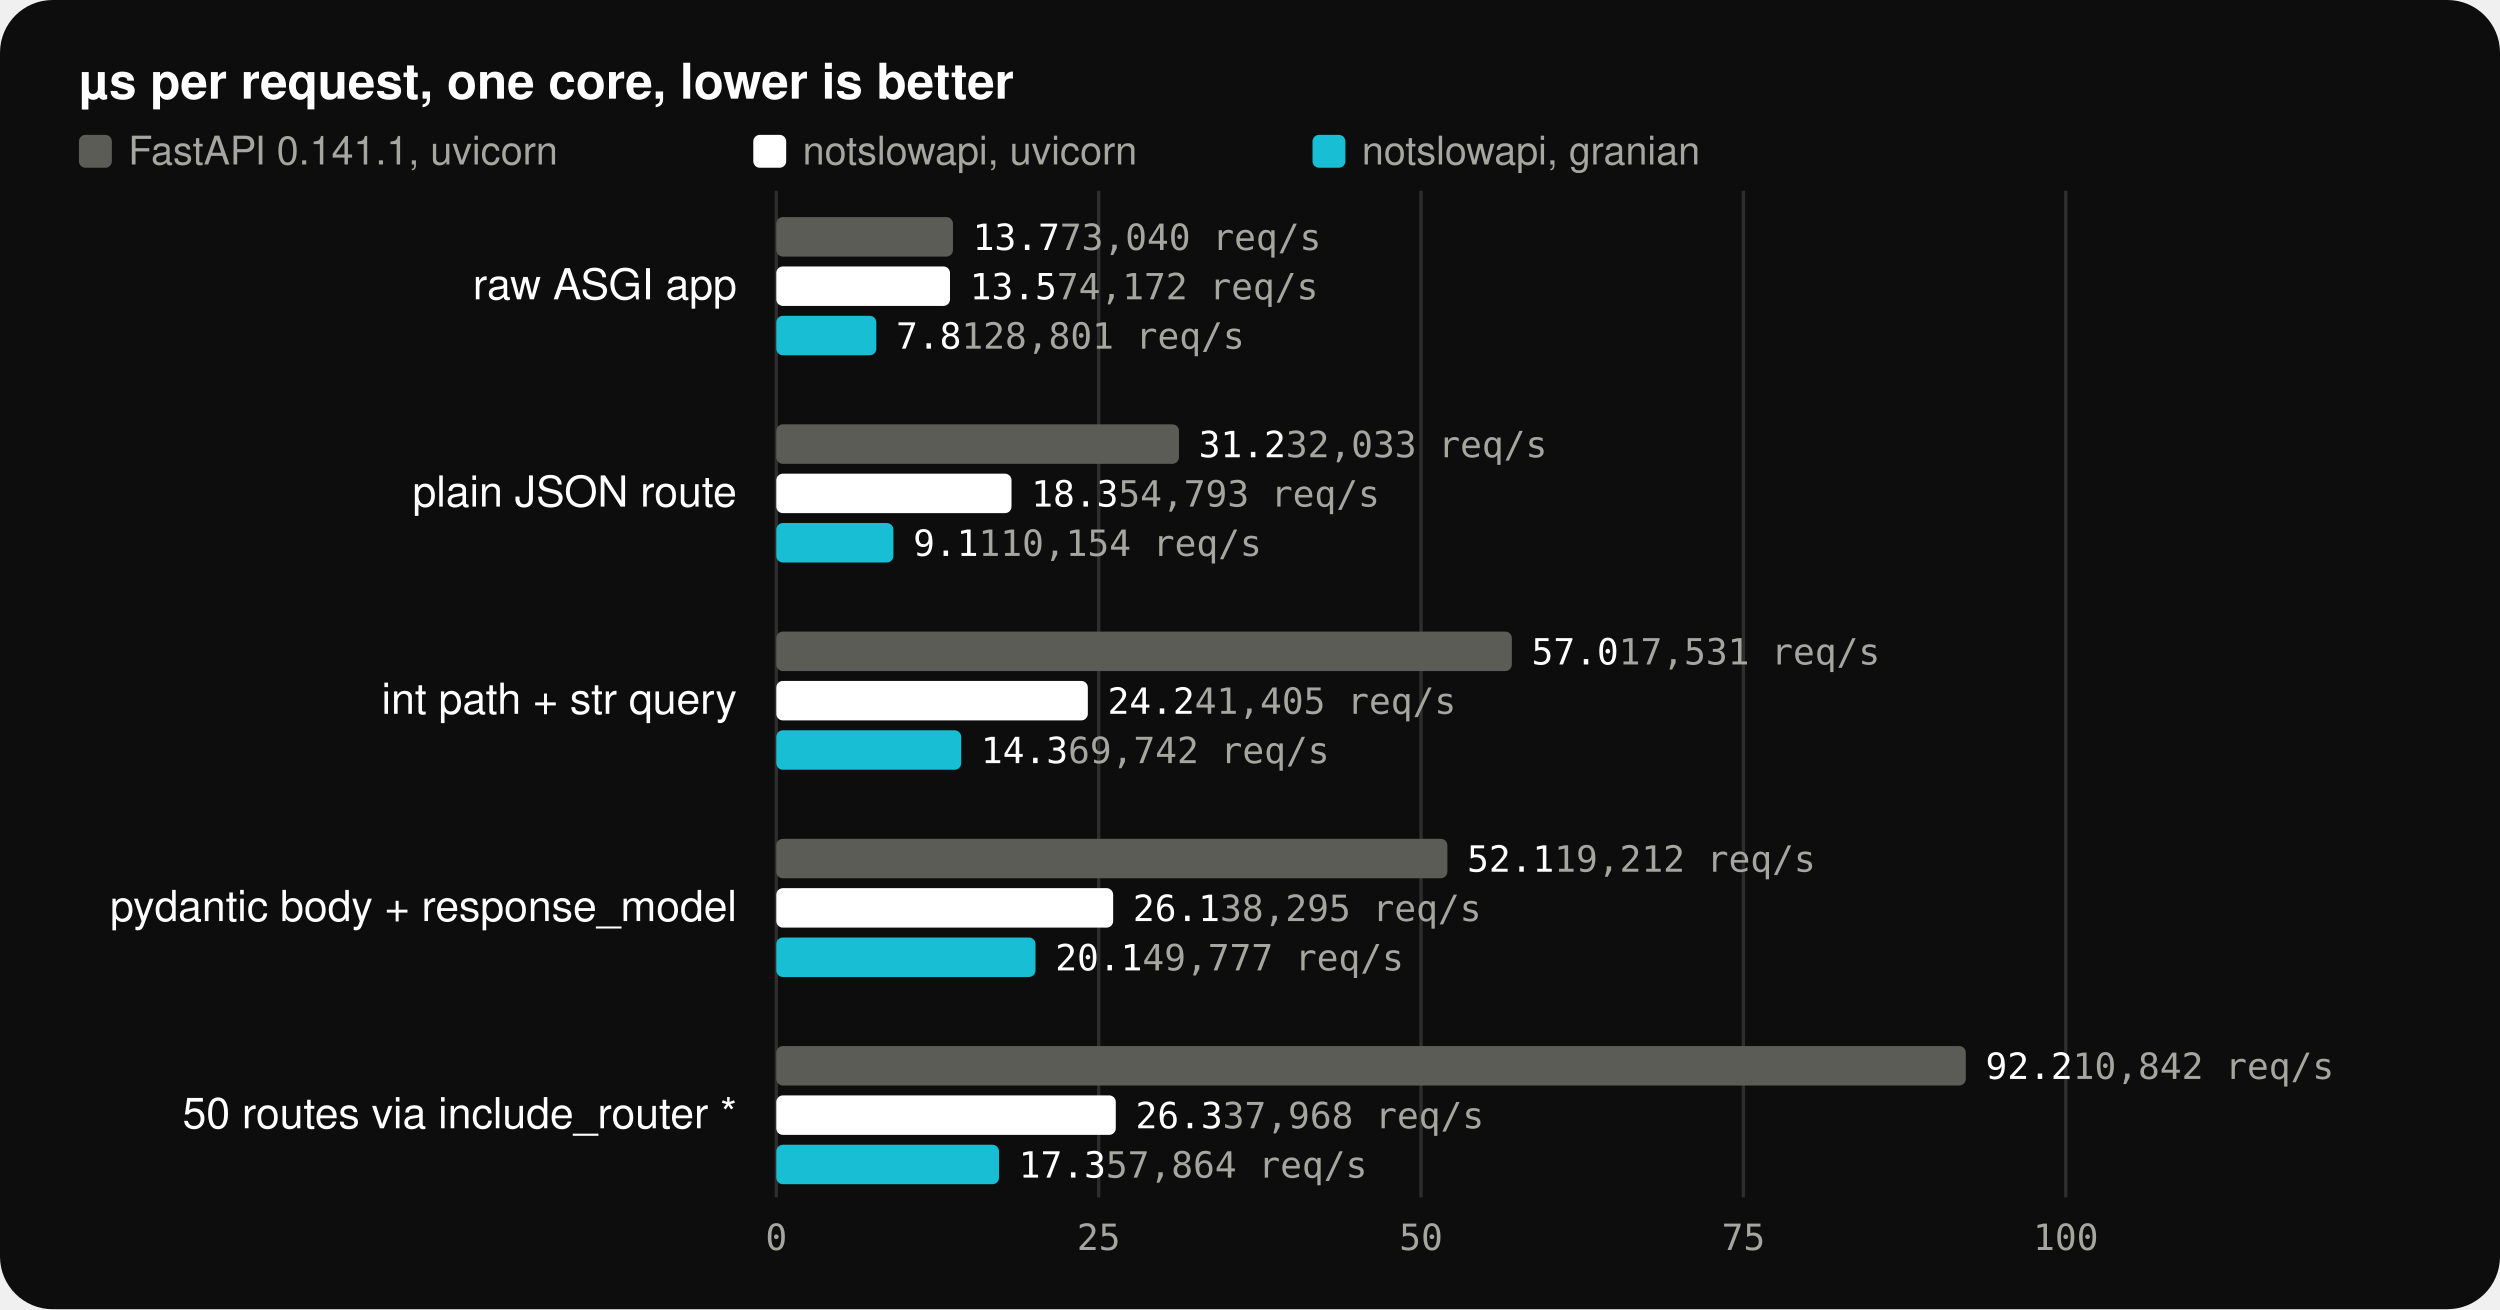
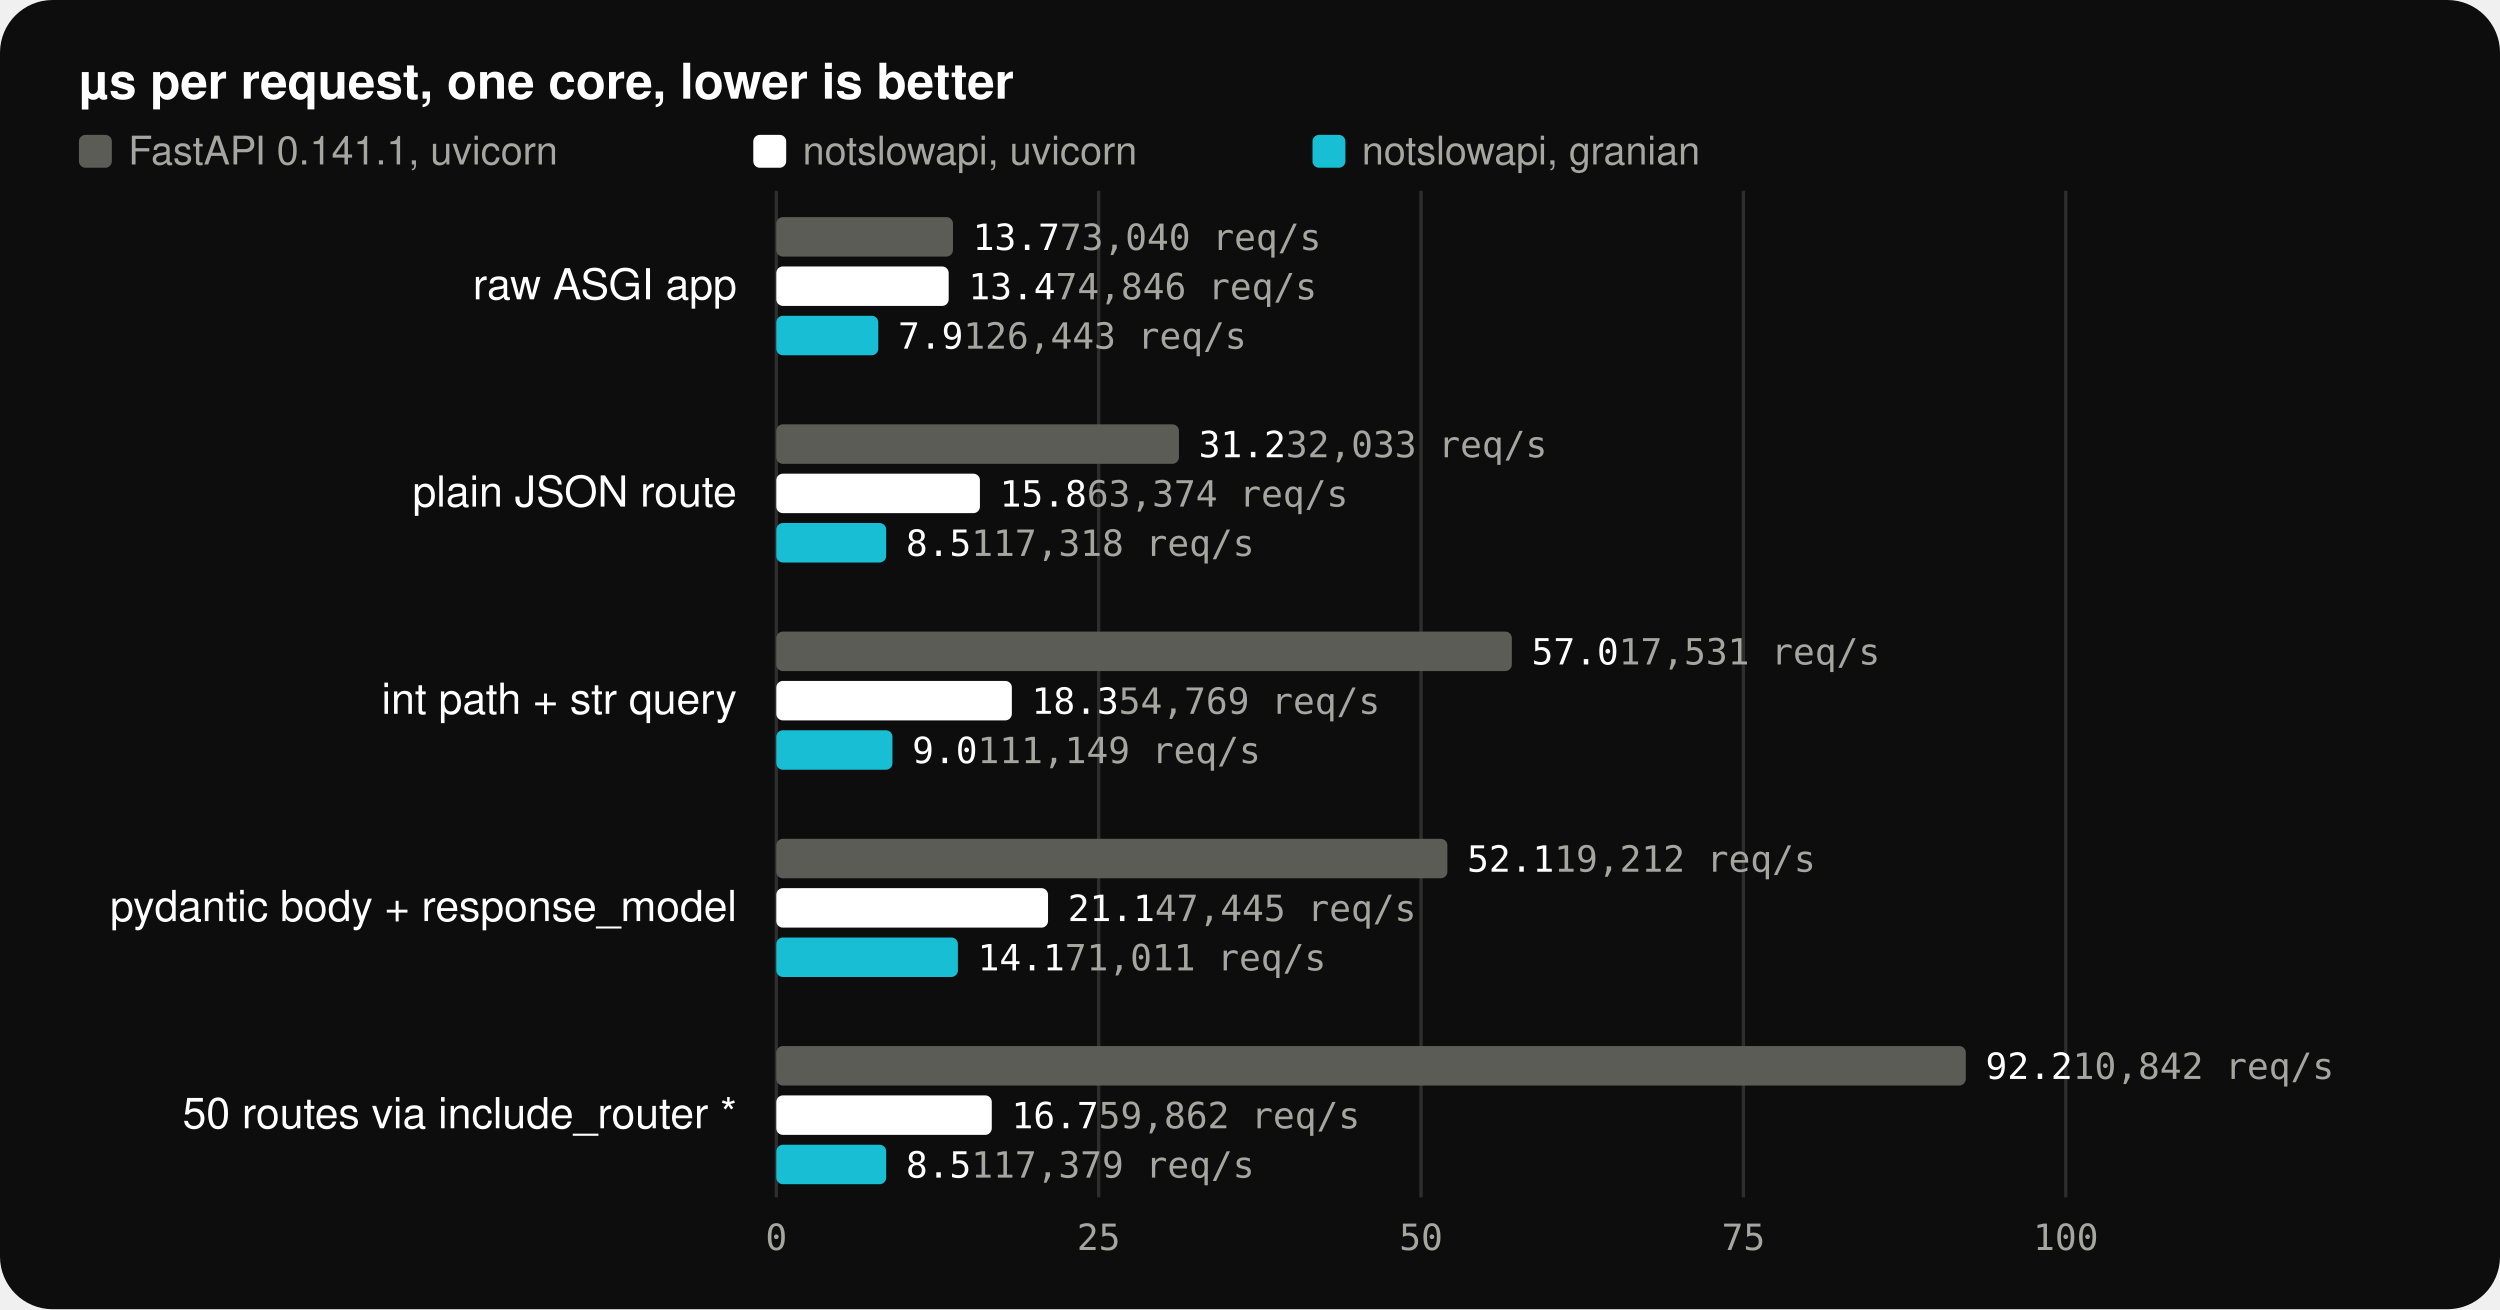
<svg xmlns="http://www.w3.org/2000/svg" viewBox="0 0 760 398" width="760" height="398" font-family="Instrument Sans, -apple-system, Segoe UI, Helvetica, Arial, sans-serif" font-size="13" role="img" aria-label="Microseconds per request by route">
  <rect width="760" height="398" fill="#0d0d0d" rx="16" />
  <text x="24" y="30" font-size="15" font-weight="600" fill="#ffffff">µs per request, one core, lower is better</text>
  <rect x="24" y="41" width="10" height="10" rx="2" fill="#5c5c57" />
  <text x="39" y="50" fill="#a6a6a0" font-size="12">FastAPI 0.141.1, uvicorn</text>
  <rect x="229" y="41" width="10" height="10" rx="2" fill="#ffffff" />
  <text x="244" y="50" fill="#a6a6a0" font-size="12">notslowapi, uvicorn</text>
  <rect x="399" y="41" width="10" height="10" rx="2" fill="#18bed4" />
  <text x="414" y="50" fill="#a6a6a0" font-size="12">notslowapi, granian</text>
  <line x1="236.0" y1="58" x2="236.0" y2="364" stroke="rgba(255,255,255,.14)" stroke-width="1" />
  <text x="236.0" y="380" text-anchor="middle" fill="#a6a6a0" font-size="11" font-family="SF Mono, Menlo, Consolas, monospace">0</text>
  <line x1="334.0" y1="58" x2="334.0" y2="364" stroke="rgba(255,255,255,.14)" stroke-width="1" />
  <text x="334.0" y="380" text-anchor="middle" fill="#a6a6a0" font-size="11" font-family="SF Mono, Menlo, Consolas, monospace">25</text>
  <line x1="432.0" y1="58" x2="432.0" y2="364" stroke="rgba(255,255,255,.14)" stroke-width="1" />
  <text x="432.0" y="380" text-anchor="middle" fill="#a6a6a0" font-size="11" font-family="SF Mono, Menlo, Consolas, monospace">50</text>
  <line x1="530.0" y1="58" x2="530.0" y2="364" stroke="rgba(255,255,255,.14)" stroke-width="1" />
  <text x="530.0" y="380" text-anchor="middle" fill="#a6a6a0" font-size="11" font-family="SF Mono, Menlo, Consolas, monospace">75</text>
  <line x1="628.0" y1="58" x2="628.0" y2="364" stroke="rgba(255,255,255,.14)" stroke-width="1" />
  <text x="628.0" y="380" text-anchor="middle" fill="#a6a6a0" font-size="11" font-family="SF Mono, Menlo, Consolas, monospace">100</text>
  <text x="224" y="91.0" text-anchor="end" fill="#ffffff">raw ASGI app</text>
  <rect x="236" y="66" width="53.7" height="12" rx="2" fill="#5c5c57" />
  <text x="295.7" y="76" fill="#ffffff" font-size="11" font-family="SF Mono, Menlo, Consolas, monospace">13.7<tspan fill="#a6a6a0"> 73,040 req/s</tspan>
  </text>
-   <rect x="236" y="81" width="52.8" height="12" rx="2" fill="#ffffff" />
-   <text x="294.8" y="91" fill="#ffffff" font-size="11" font-family="SF Mono, Menlo, Consolas, monospace">13.5<tspan fill="#a6a6a0"> 74,172 req/s</tspan>
+   <rect x="236" y="81" width="52.4" height="12" rx="2" fill="#ffffff" />
+   <text x="294.4" y="91" fill="#ffffff" font-size="11" font-family="SF Mono, Menlo, Consolas, monospace">13.4<tspan fill="#a6a6a0"> 74,846 req/s</tspan>
  </text>
-   <rect x="236" y="96" width="30.4" height="12" rx="2" fill="#18bed4" />
-   <text x="272.4" y="106" fill="#ffffff" font-size="11" font-family="SF Mono, Menlo, Consolas, monospace">7.8<tspan fill="#a6a6a0"> 128,801 req/s</tspan>
+   <rect x="236" y="96" width="31.0" height="12" rx="2" fill="#18bed4" />
+   <text x="273.0" y="106" fill="#ffffff" font-size="11" font-family="SF Mono, Menlo, Consolas, monospace">7.9<tspan fill="#a6a6a0"> 126,443 req/s</tspan>
  </text>
  <text x="224" y="154.0" text-anchor="end" fill="#ffffff">plain JSON route</text>
  <rect x="236" y="129" width="122.4" height="12" rx="2" fill="#5c5c57" />
  <text x="364.4" y="139" fill="#ffffff" font-size="11" font-family="SF Mono, Menlo, Consolas, monospace">31.2<tspan fill="#a6a6a0"> 32,033 req/s</tspan>
  </text>
-   <rect x="236" y="144" width="71.5" height="12" rx="2" fill="#ffffff" />
-   <text x="313.5" y="154" fill="#ffffff" font-size="11" font-family="SF Mono, Menlo, Consolas, monospace">18.3<tspan fill="#a6a6a0"> 54,793 req/s</tspan>
+   <rect x="236" y="144" width="61.9" height="12" rx="2" fill="#ffffff" />
+   <text x="303.9" y="154" fill="#ffffff" font-size="11" font-family="SF Mono, Menlo, Consolas, monospace">15.8<tspan fill="#a6a6a0"> 63,374 req/s</tspan>
  </text>
-   <rect x="236" y="159" width="35.6" height="12" rx="2" fill="#18bed4" />
-   <text x="277.6" y="169" fill="#ffffff" font-size="11" font-family="SF Mono, Menlo, Consolas, monospace">9.1<tspan fill="#a6a6a0"> 110,154 req/s</tspan>
+   <rect x="236" y="159" width="33.4" height="12" rx="2" fill="#18bed4" />
+   <text x="275.4" y="169" fill="#ffffff" font-size="11" font-family="SF Mono, Menlo, Consolas, monospace">8.5<tspan fill="#a6a6a0"> 117,318 req/s</tspan>
  </text>
  <text x="224" y="217.0" text-anchor="end" fill="#ffffff">int path + str query</text>
  <rect x="236" y="192" width="223.6" height="12" rx="2" fill="#5c5c57" />
  <text x="465.6" y="202" fill="#ffffff" font-size="11" font-family="SF Mono, Menlo, Consolas, monospace">57.0<tspan fill="#a6a6a0"> 17,531 req/s</tspan>
  </text>
-   <rect x="236" y="207" width="94.7" height="12" rx="2" fill="#ffffff" />
-   <text x="336.7" y="217" fill="#ffffff" font-size="11" font-family="SF Mono, Menlo, Consolas, monospace">24.2<tspan fill="#a6a6a0"> 41,405 req/s</tspan>
+   <rect x="236" y="207" width="71.6" height="12" rx="2" fill="#ffffff" />
+   <text x="313.6" y="217" fill="#ffffff" font-size="11" font-family="SF Mono, Menlo, Consolas, monospace">18.3<tspan fill="#a6a6a0"> 54,769 req/s</tspan>
  </text>
-   <rect x="236" y="222" width="56.2" height="12" rx="2" fill="#18bed4" />
-   <text x="298.2" y="232" fill="#ffffff" font-size="11" font-family="SF Mono, Menlo, Consolas, monospace">14.3<tspan fill="#a6a6a0"> 69,742 req/s</tspan>
+   <rect x="236" y="222" width="35.3" height="12" rx="2" fill="#18bed4" />
+   <text x="277.3" y="232" fill="#ffffff" font-size="11" font-family="SF Mono, Menlo, Consolas, monospace">9.0<tspan fill="#a6a6a0"> 111,149 req/s</tspan>
  </text>
  <text x="224" y="280.0" text-anchor="end" fill="#ffffff">pydantic body + response_model</text>
  <rect x="236" y="255" width="204.0" height="12" rx="2" fill="#5c5c57" />
  <text x="446.0" y="265" fill="#ffffff" font-size="11" font-family="SF Mono, Menlo, Consolas, monospace">52.1<tspan fill="#a6a6a0"> 19,212 req/s</tspan>
  </text>
-   <rect x="236" y="270" width="102.4" height="12" rx="2" fill="#ffffff" />
-   <text x="344.4" y="280" fill="#ffffff" font-size="11" font-family="SF Mono, Menlo, Consolas, monospace">26.1<tspan fill="#a6a6a0"> 38,295 req/s</tspan>
+   <rect x="236" y="270" width="82.6" height="12" rx="2" fill="#ffffff" />
+   <text x="324.6" y="280" fill="#ffffff" font-size="11" font-family="SF Mono, Menlo, Consolas, monospace">21.1<tspan fill="#a6a6a0"> 47,445 req/s</tspan>
  </text>
-   <rect x="236" y="285" width="78.8" height="12" rx="2" fill="#18bed4" />
-   <text x="320.8" y="295" fill="#ffffff" font-size="11" font-family="SF Mono, Menlo, Consolas, monospace">20.1<tspan fill="#a6a6a0"> 49,777 req/s</tspan>
+   <rect x="236" y="285" width="55.2" height="12" rx="2" fill="#18bed4" />
+   <text x="297.2" y="295" fill="#ffffff" font-size="11" font-family="SF Mono, Menlo, Consolas, monospace">14.1<tspan fill="#a6a6a0"> 71,011 req/s</tspan>
  </text>
  <text x="224" y="343.0" text-anchor="end" fill="#ffffff">50 routes via include_router *</text>
  <rect x="236" y="318" width="361.6" height="12" rx="2" fill="#5c5c57" />
  <text x="603.6" y="328" fill="#ffffff" font-size="11" font-family="SF Mono, Menlo, Consolas, monospace">92.2<tspan fill="#a6a6a0"> 10,842 req/s</tspan>
  </text>
-   <rect x="236" y="333" width="103.2" height="12" rx="2" fill="#ffffff" />
-   <text x="345.2" y="343" fill="#ffffff" font-size="11" font-family="SF Mono, Menlo, Consolas, monospace">26.3<tspan fill="#a6a6a0"> 37,968 req/s</tspan>
+   <rect x="236" y="333" width="65.5" height="12" rx="2" fill="#ffffff" />
+   <text x="307.5" y="343" fill="#ffffff" font-size="11" font-family="SF Mono, Menlo, Consolas, monospace">16.7<tspan fill="#a6a6a0"> 59,862 req/s</tspan>
  </text>
-   <rect x="236" y="348" width="67.7" height="12" rx="2" fill="#18bed4" />
-   <text x="309.7" y="358" fill="#ffffff" font-size="11" font-family="SF Mono, Menlo, Consolas, monospace">17.3<tspan fill="#a6a6a0"> 57,864 req/s</tspan>
+   <rect x="236" y="348" width="33.4" height="12" rx="2" fill="#18bed4" />
+   <text x="275.4" y="358" fill="#ffffff" font-size="11" font-family="SF Mono, Menlo, Consolas, monospace">8.5<tspan fill="#a6a6a0"> 117,379 req/s</tspan>
  </text>
</svg>
